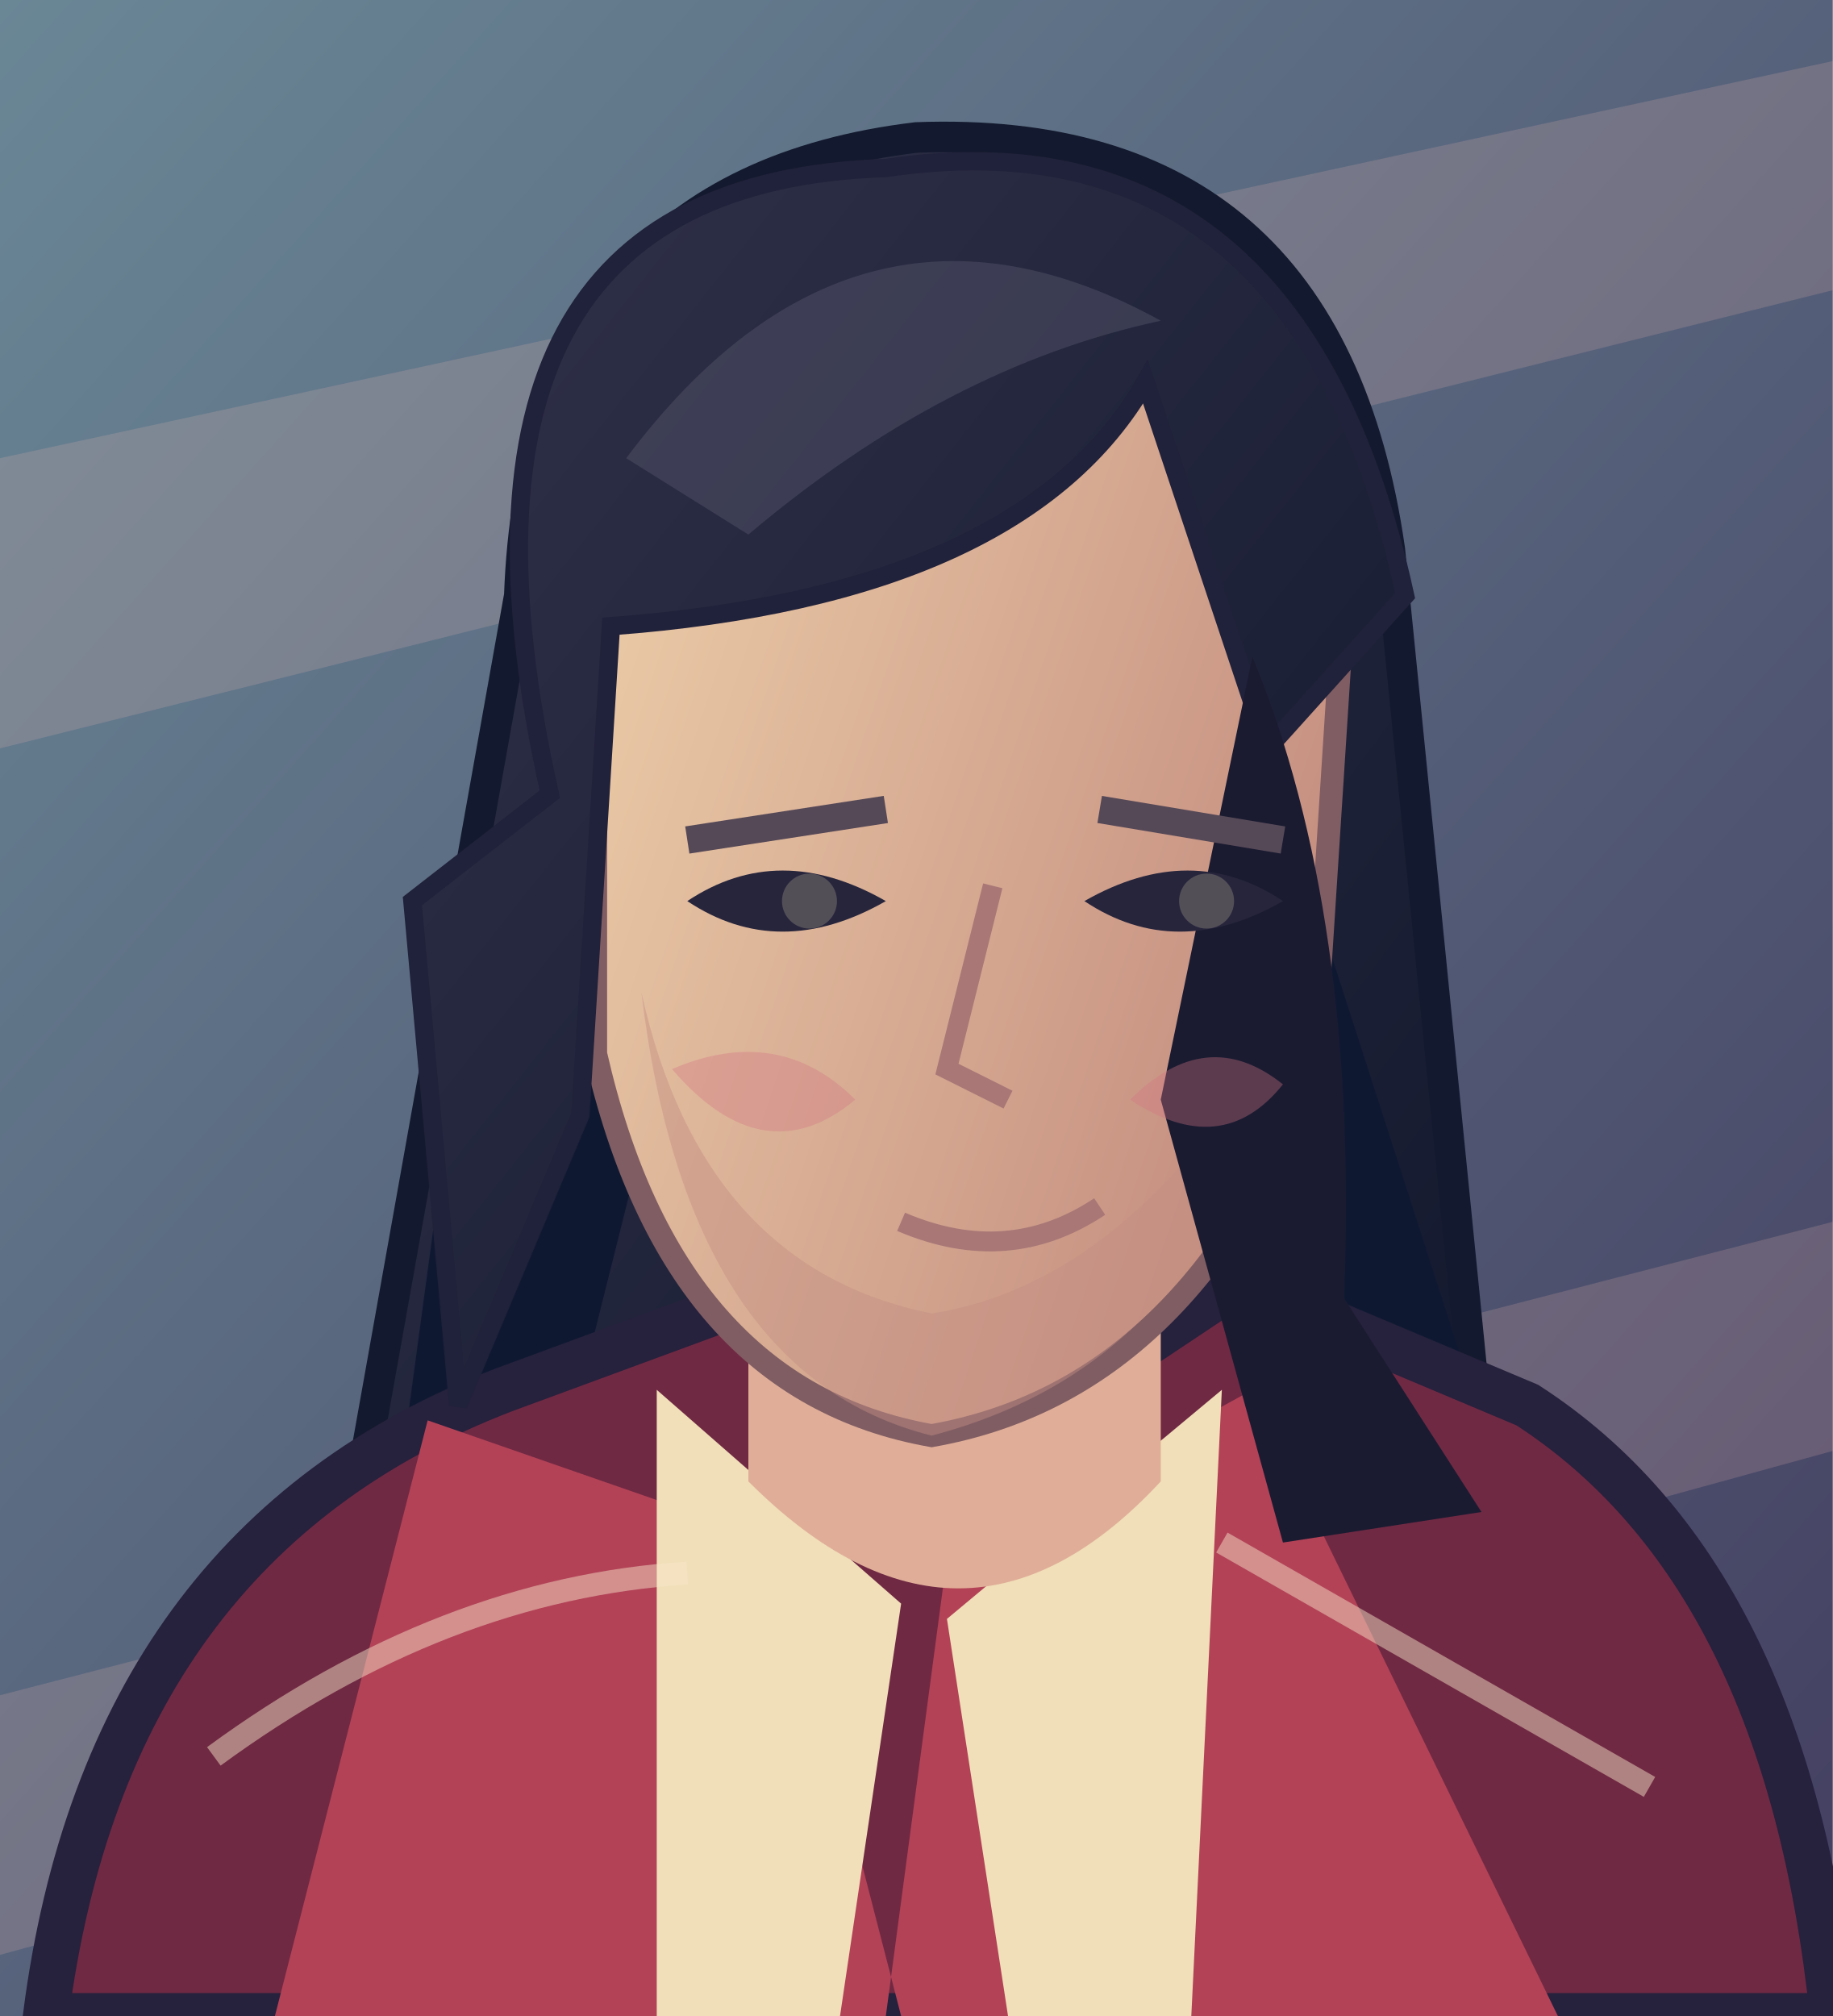
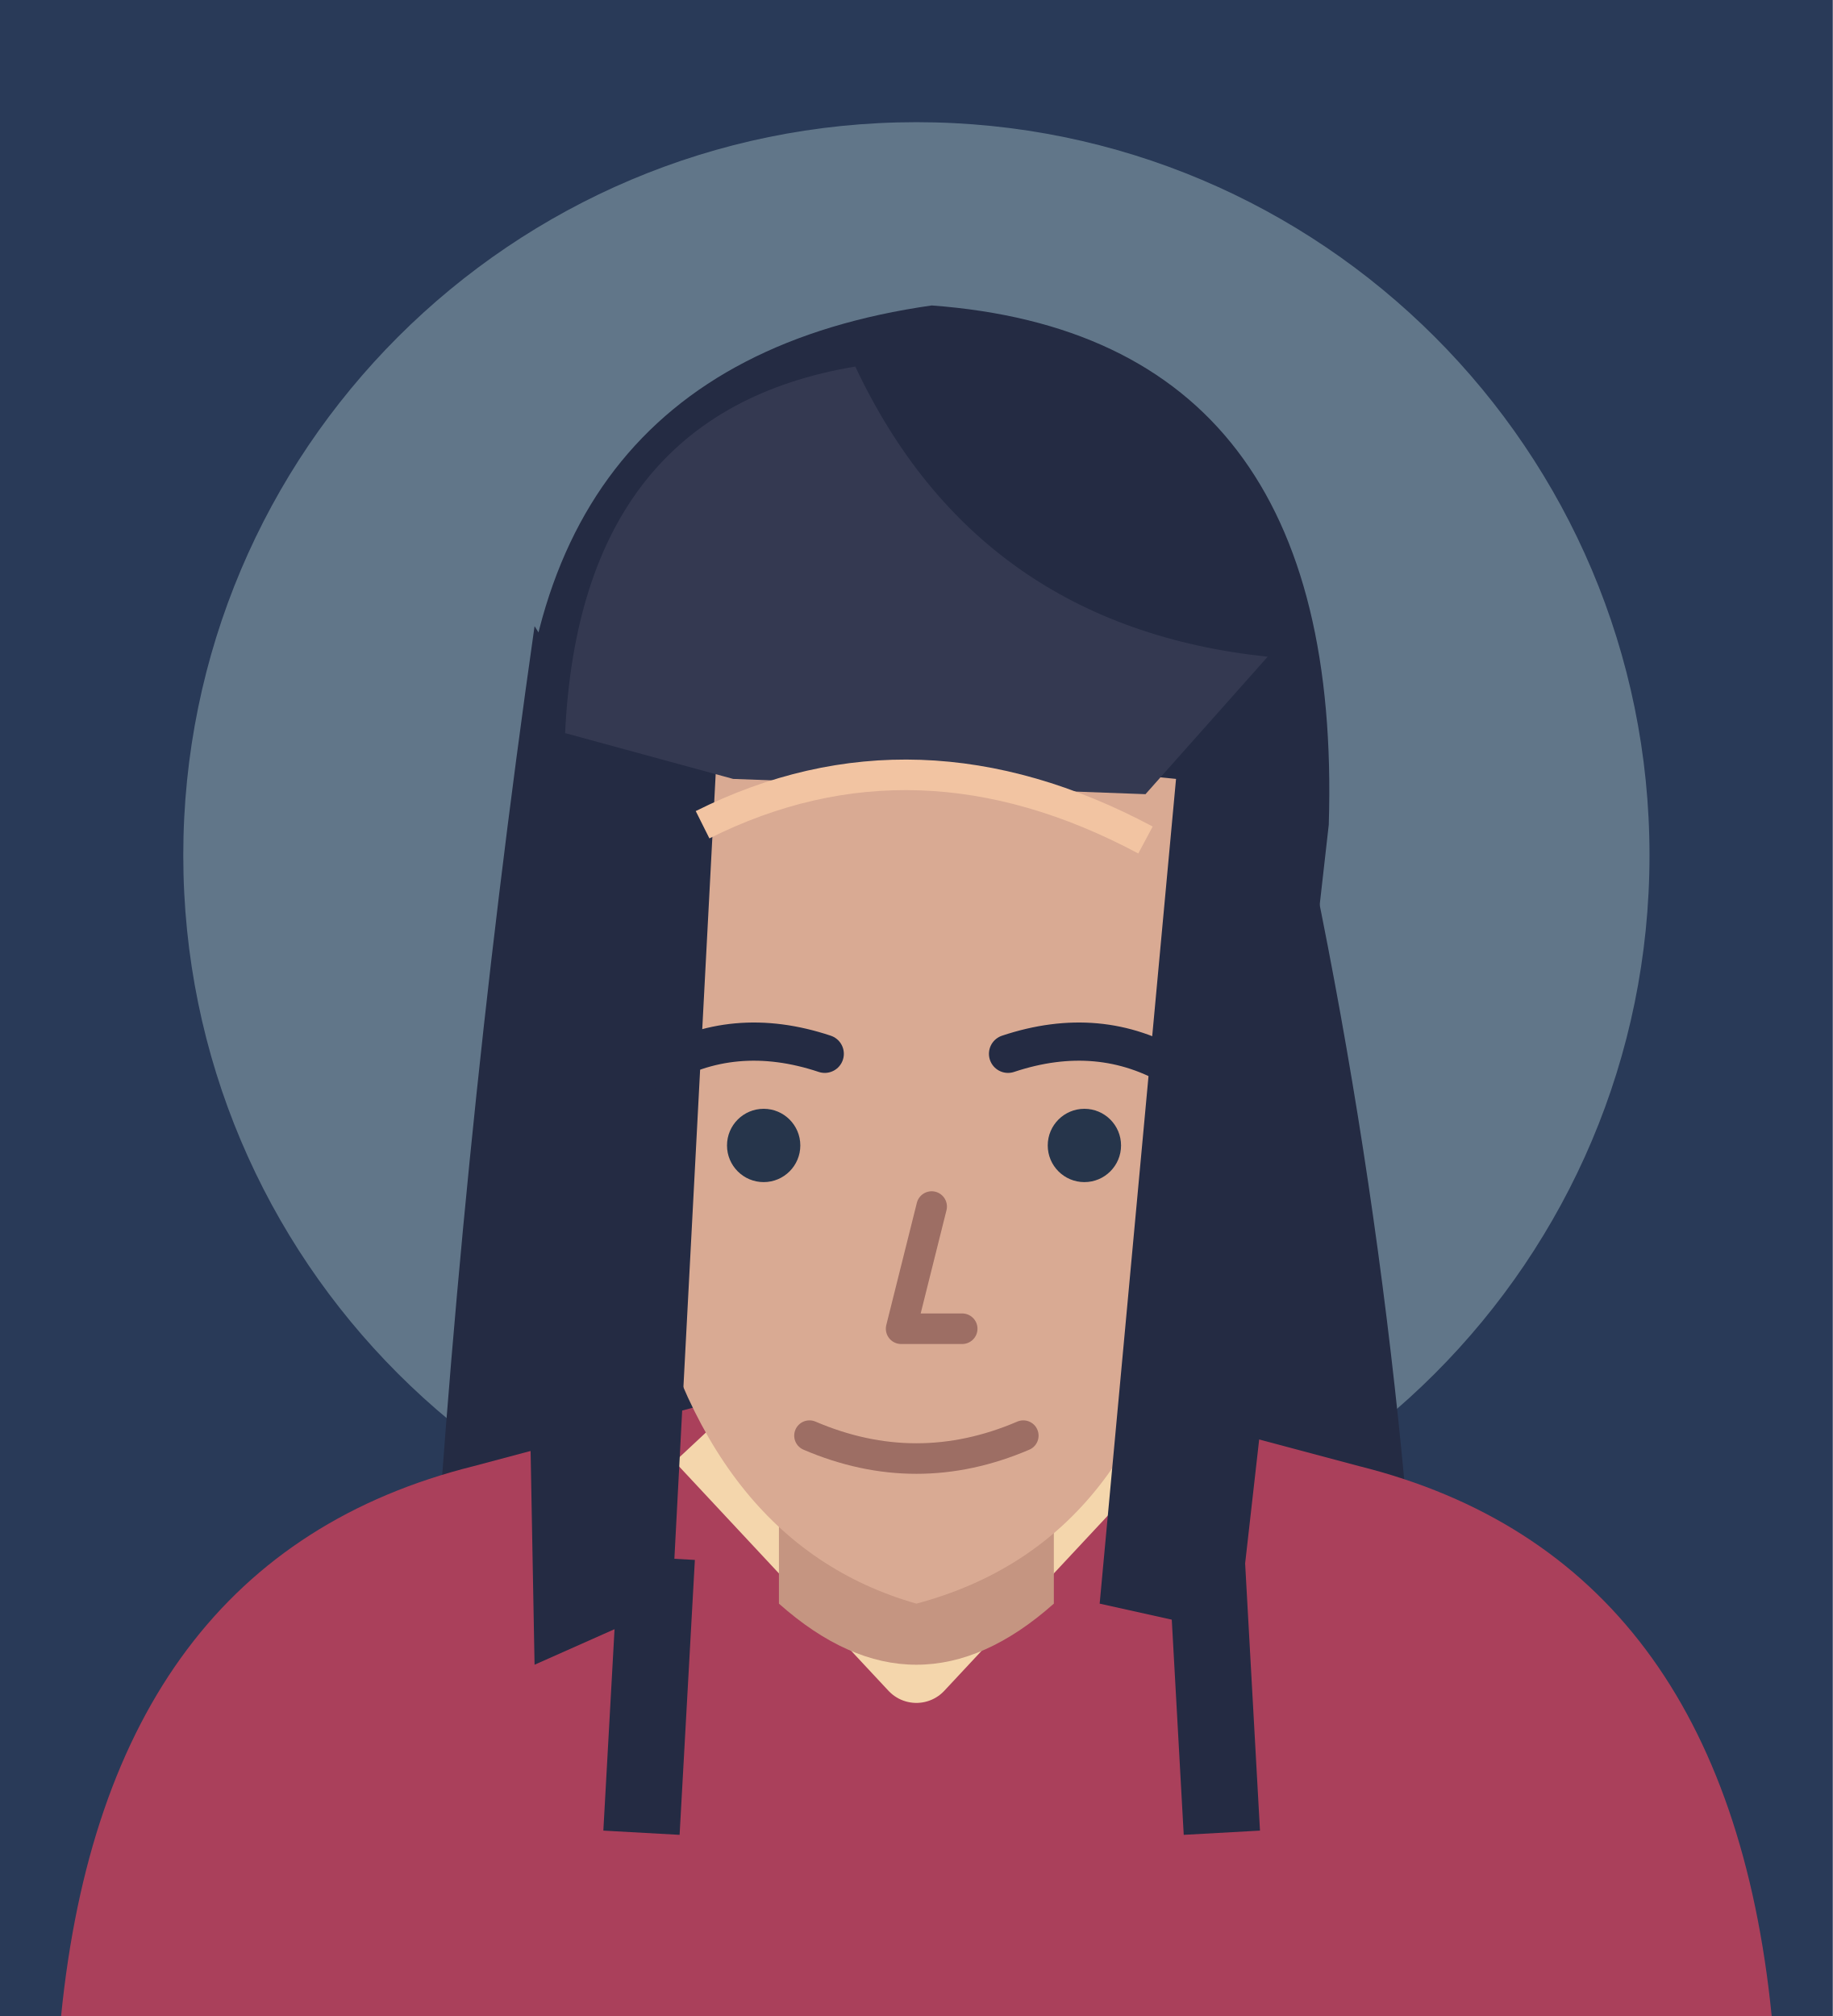
- <svg xmlns="http://www.w3.org/2000/svg" viewBox="0 0 120 132">
-   <defs>
-     <linearGradient id="bg" x2="1" y2="1">
-       <stop stop-color="#6a8796" />
-       <stop offset="1" stop-color="#433e60" />
-     </linearGradient>
-     <linearGradient id="skin" x2="1" y2=".5">
-       <stop stop-color="#eed0aa" />
-       <stop offset="1" stop-color="#c58e80" />
-     </linearGradient>
-     <linearGradient id="hair" x2="1" y2="1">
-       <stop stop-color="#31324a" />
-       <stop offset="1" stop-color="#11172c" />
-     </linearGradient>
-   </defs>
-   <path fill="url(#bg)" d="M0 0h120v132H0z" />
-   <path fill="#f0bbb1" opacity=".19" d="M0 30 120 4v15L0 49zm0 81 120-31v15L0 128z" />
-   <path fill="url(#hair)" stroke="#13192e" stroke-width="2" d="M34 39q1-27 26-30 27-1 31 27l6 60-18 13-17-11-30 10-8-13z" />
-   <path fill="#0e1931" d="m31 61-5 37 12-7 8-32zm56 1 10 31-14 8-4-32z" />
-   <path fill="#702943" stroke="#26213d" stroke-width="3" d="M3 132q4-31 30-41l19-7 11 12 18-12 19 8q17 11 20 40z" />
-   <path fill="#b34257" d="m28 93 23 8 8 31H18zm54-2-20 11-4 30h44z" />
-   <path fill="#f1dfb9" d="m43 91 16 14-4 27H43zm37 0-18 15 4 26h12z" />
-   <path fill="#e0ae98" d="M49 75h27v22q-13 14-27 0z" />
-   <path fill="url(#skin)" stroke="#805d63" stroke-width="1.5" d="M39 38q8-15 21-16 22 0 28 17l-2 31q-8 21-25 24-17-3-22-25z" />
-   <path fill="#c38e82" opacity=".45" d="M42 65q4 18 19 21 13-2 23-19-4 22-23 27-16-4-19-29z" />
-   <path fill="url(#hair)" stroke="#20213a" stroke-width="1.2" d="M36 52Q27 12 58 11q27-4 34 28l-9 10-8-24q-8 14-35 16l-2 32-8 19-3-33z" />
-   <path fill="#525268" opacity=".5" d="M41 30q15-20 35-9-14 3-27 14z" />
-   <path fill="#1a1b31" d="M82 43q7 17 6 42l9 14-13 2-8-29z" />
-   <path fill="none" stroke="#564957" stroke-width="1.8" d="m45 55 13-2m14 0 12 2" />
-   <path fill="#27253c" d="M45 59q6-4 13 0-7 4-13 0zm26 0q7-4 13 0-7 4-13 0z" />
-   <circle cx="53" cy="59" r="1.8" fill="#534f57" />
-   <circle cx="79" cy="59" r="1.8" fill="#534f57" />
-   <path fill="none" stroke="#a87776" stroke-width="1.3" d="m65 58-3 12 4 2m-7 8q7 3 13-1" />
-   <path fill="#d37483" opacity=".36" d="M44 70q7-3 12 2-6 5-12-2zm30 2q5-5 10-1-4 5-10 1z" />
-   <path fill="none" stroke="#f6e6c8" opacity=".48" stroke-width="1.5" d="M14 115q15-11 31-12m35-2 28 16" />
+ <svg xmlns="http://www.w3.org/2000/svg" viewBox="0 0 120 132" role="img">
+   <rect width="120" height="132" fill="#293a58" />
+   <circle cx="60" cy="56" r="48" fill="#617689" />
+   <path d="M35 41 Q30 76 28 111 L42 112 51 66 M82 40 Q91 75 93 111 L78 110 70 60Z" fill="#242b43" />
+   <path d="M4 132 Q7 102 31 96 L46 92 60 109 74 92 89 96 Q113 102 116 132Z" fill="#aa405b" />
+   <path d="M46 94 L60 109 74 94" fill="none" stroke="#f4d6ac" stroke-width="5" stroke-linejoin="round" />
+   <path d="M51 90 L51 105 Q60 113 69 105 L69 90Z" fill="#c59581" />
+   <path d="M40 57 Q42 41 60 41 Q79 42 80 58 L78 82 Q75 101 60 105 Q46 101 42 82Z" fill="#d9aa93" />
+   <path d="M34 55 Q33 24 61 20 Q88 22 87 54 L81 107 72 105 77 51 47 48 44 105 35 109Z" fill="#242b43" />
+   <path d="M37 48 Q38 27 56 24 Q64 41 83 43 L75 52 48 51Z" fill="#343951" />
+   <path d="M43 70 Q48 67 54 69 M66 69 Q72 67 77 70" fill="none" stroke="#242b43" stroke-width="2.5" stroke-linecap="round" />
+   <circle cx="50" cy="75" r="2.4" fill="#26354b" />
+   <circle cx="71" cy="75" r="2.4" fill="#26354b" />
+   <path d="M61 79 L59 87 63 87" fill="none" stroke="#9d6e64" stroke-width="2" stroke-linecap="round" stroke-linejoin="round" />
+   <path d="M53 94 Q60 97 67 94" fill="none" stroke="#9d6e64" stroke-width="2" stroke-linecap="round" />
+   <path d="M43 102 L42 120 M79 102 L80 120" stroke="#242b43" stroke-width="5" />
+   <path d="M46 54 Q60 47 75 55" stroke="#f2c4a2" stroke-width="2" fill="none" />
</svg>
